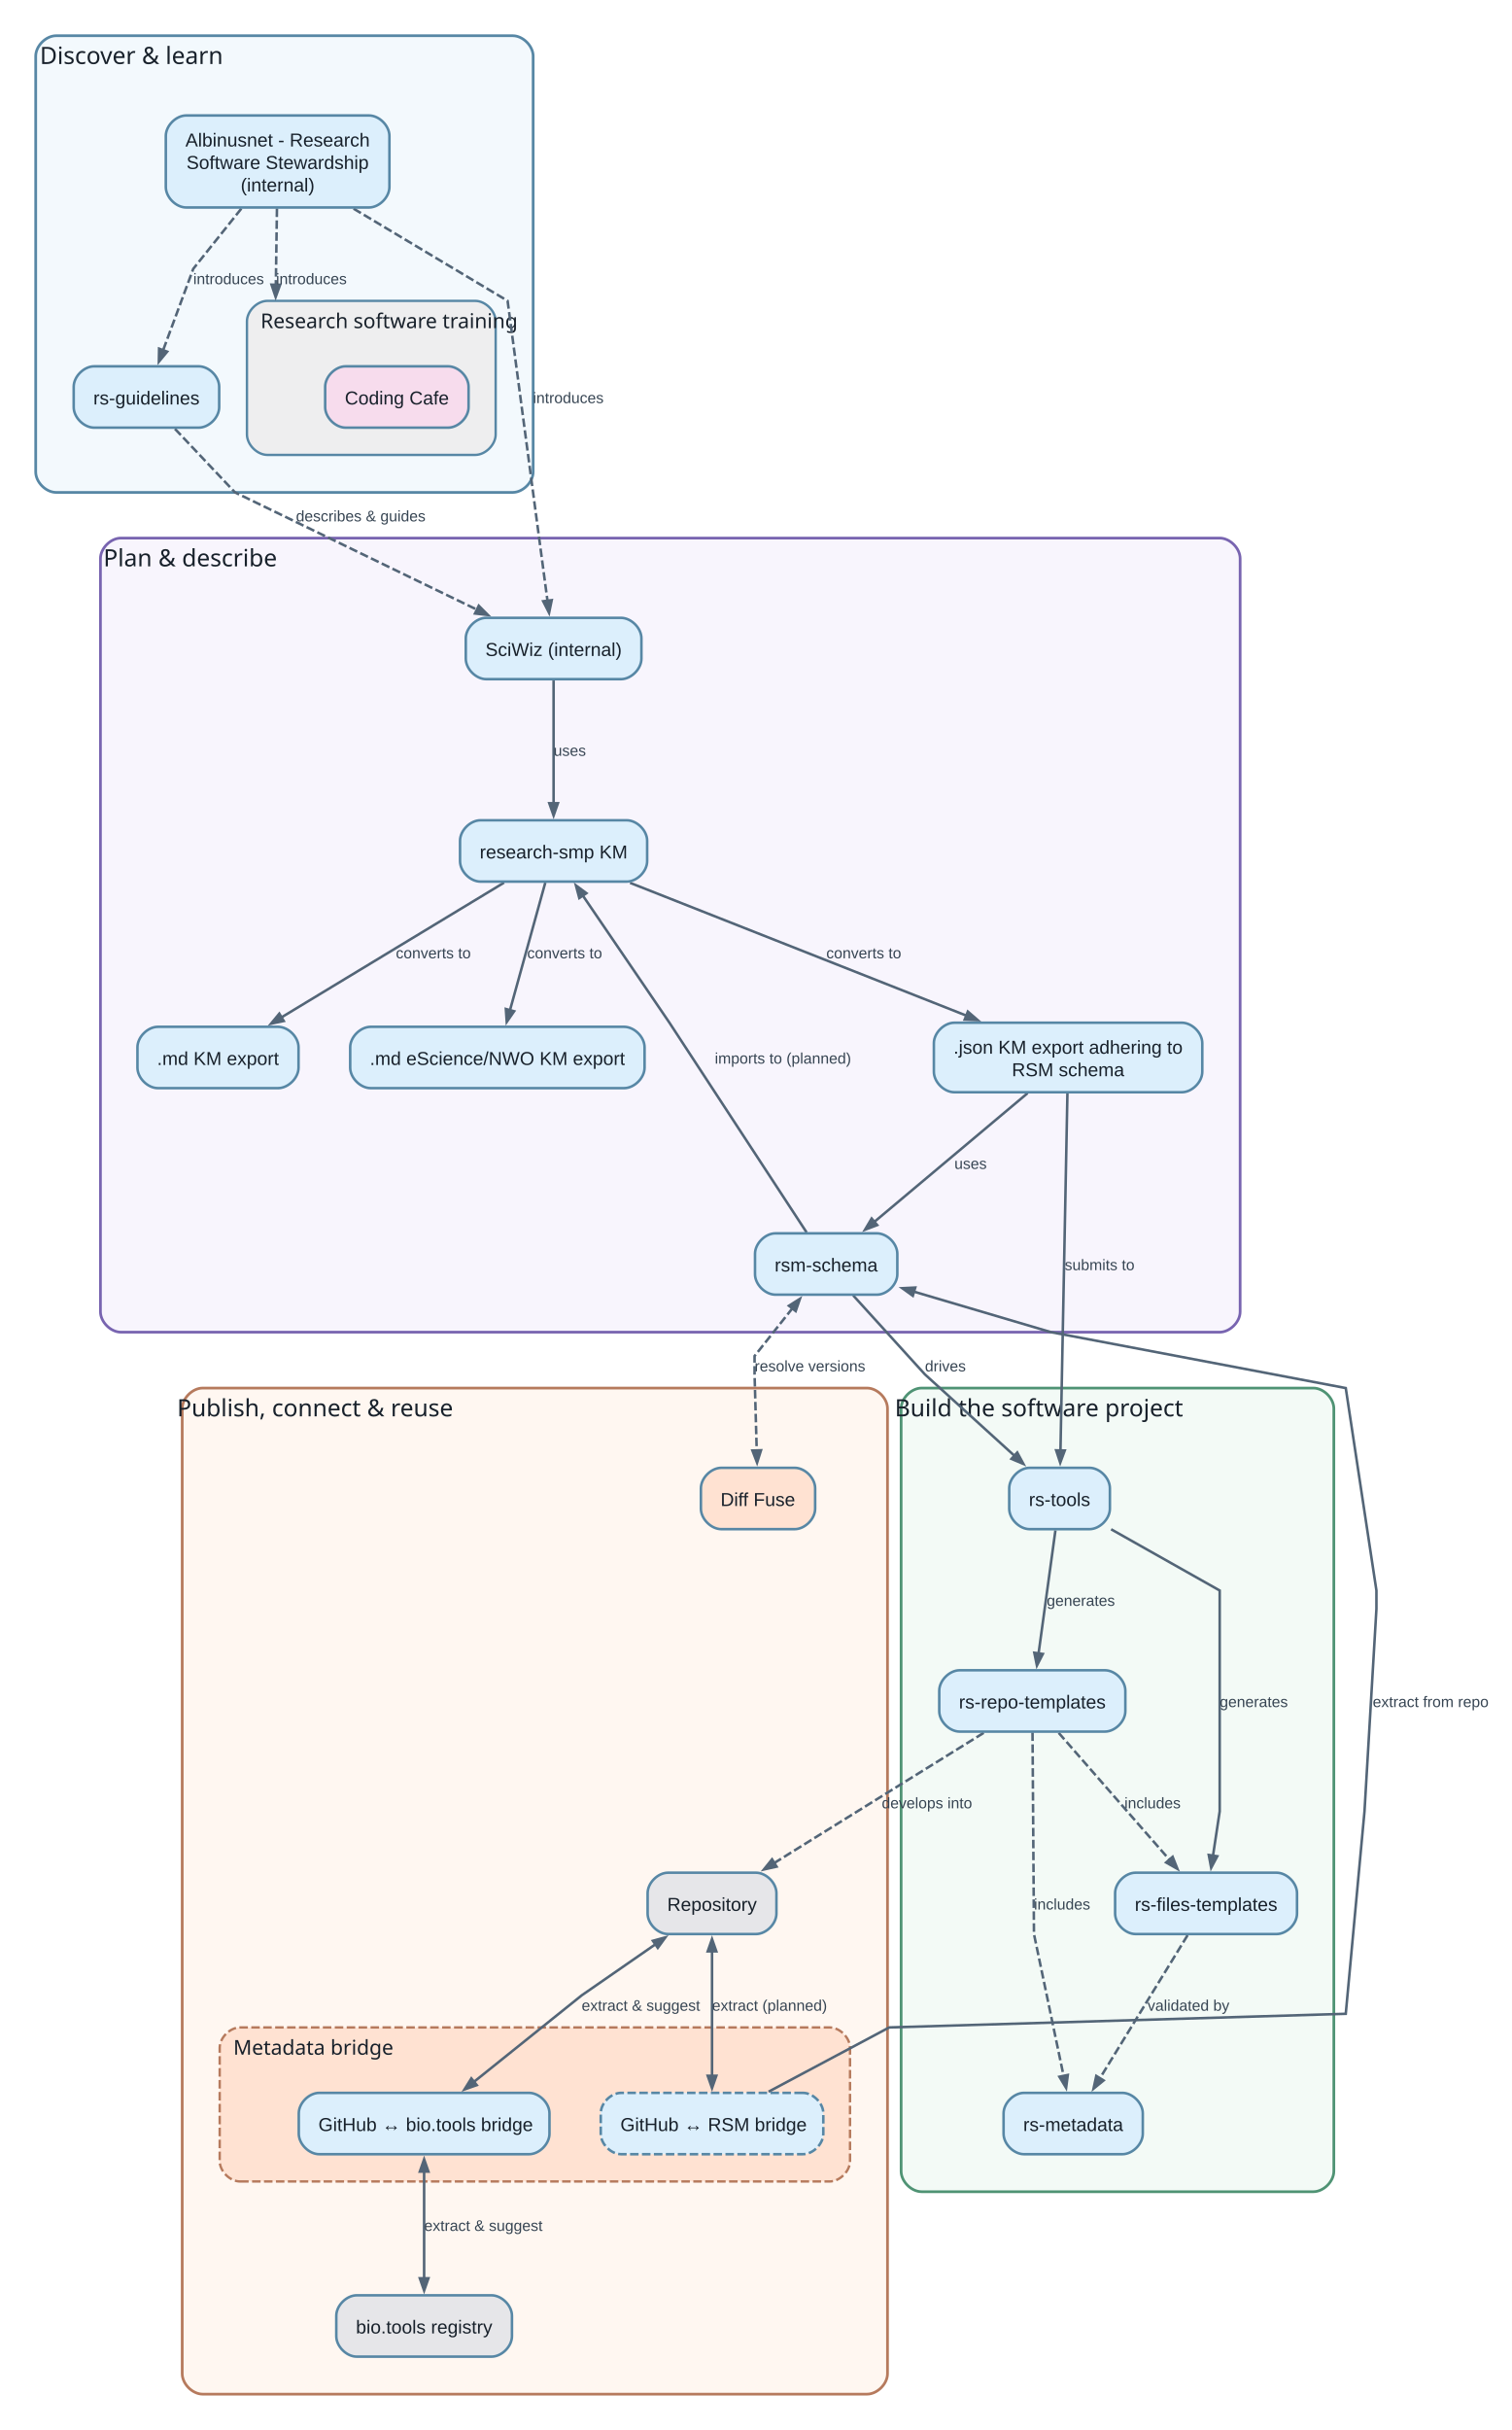
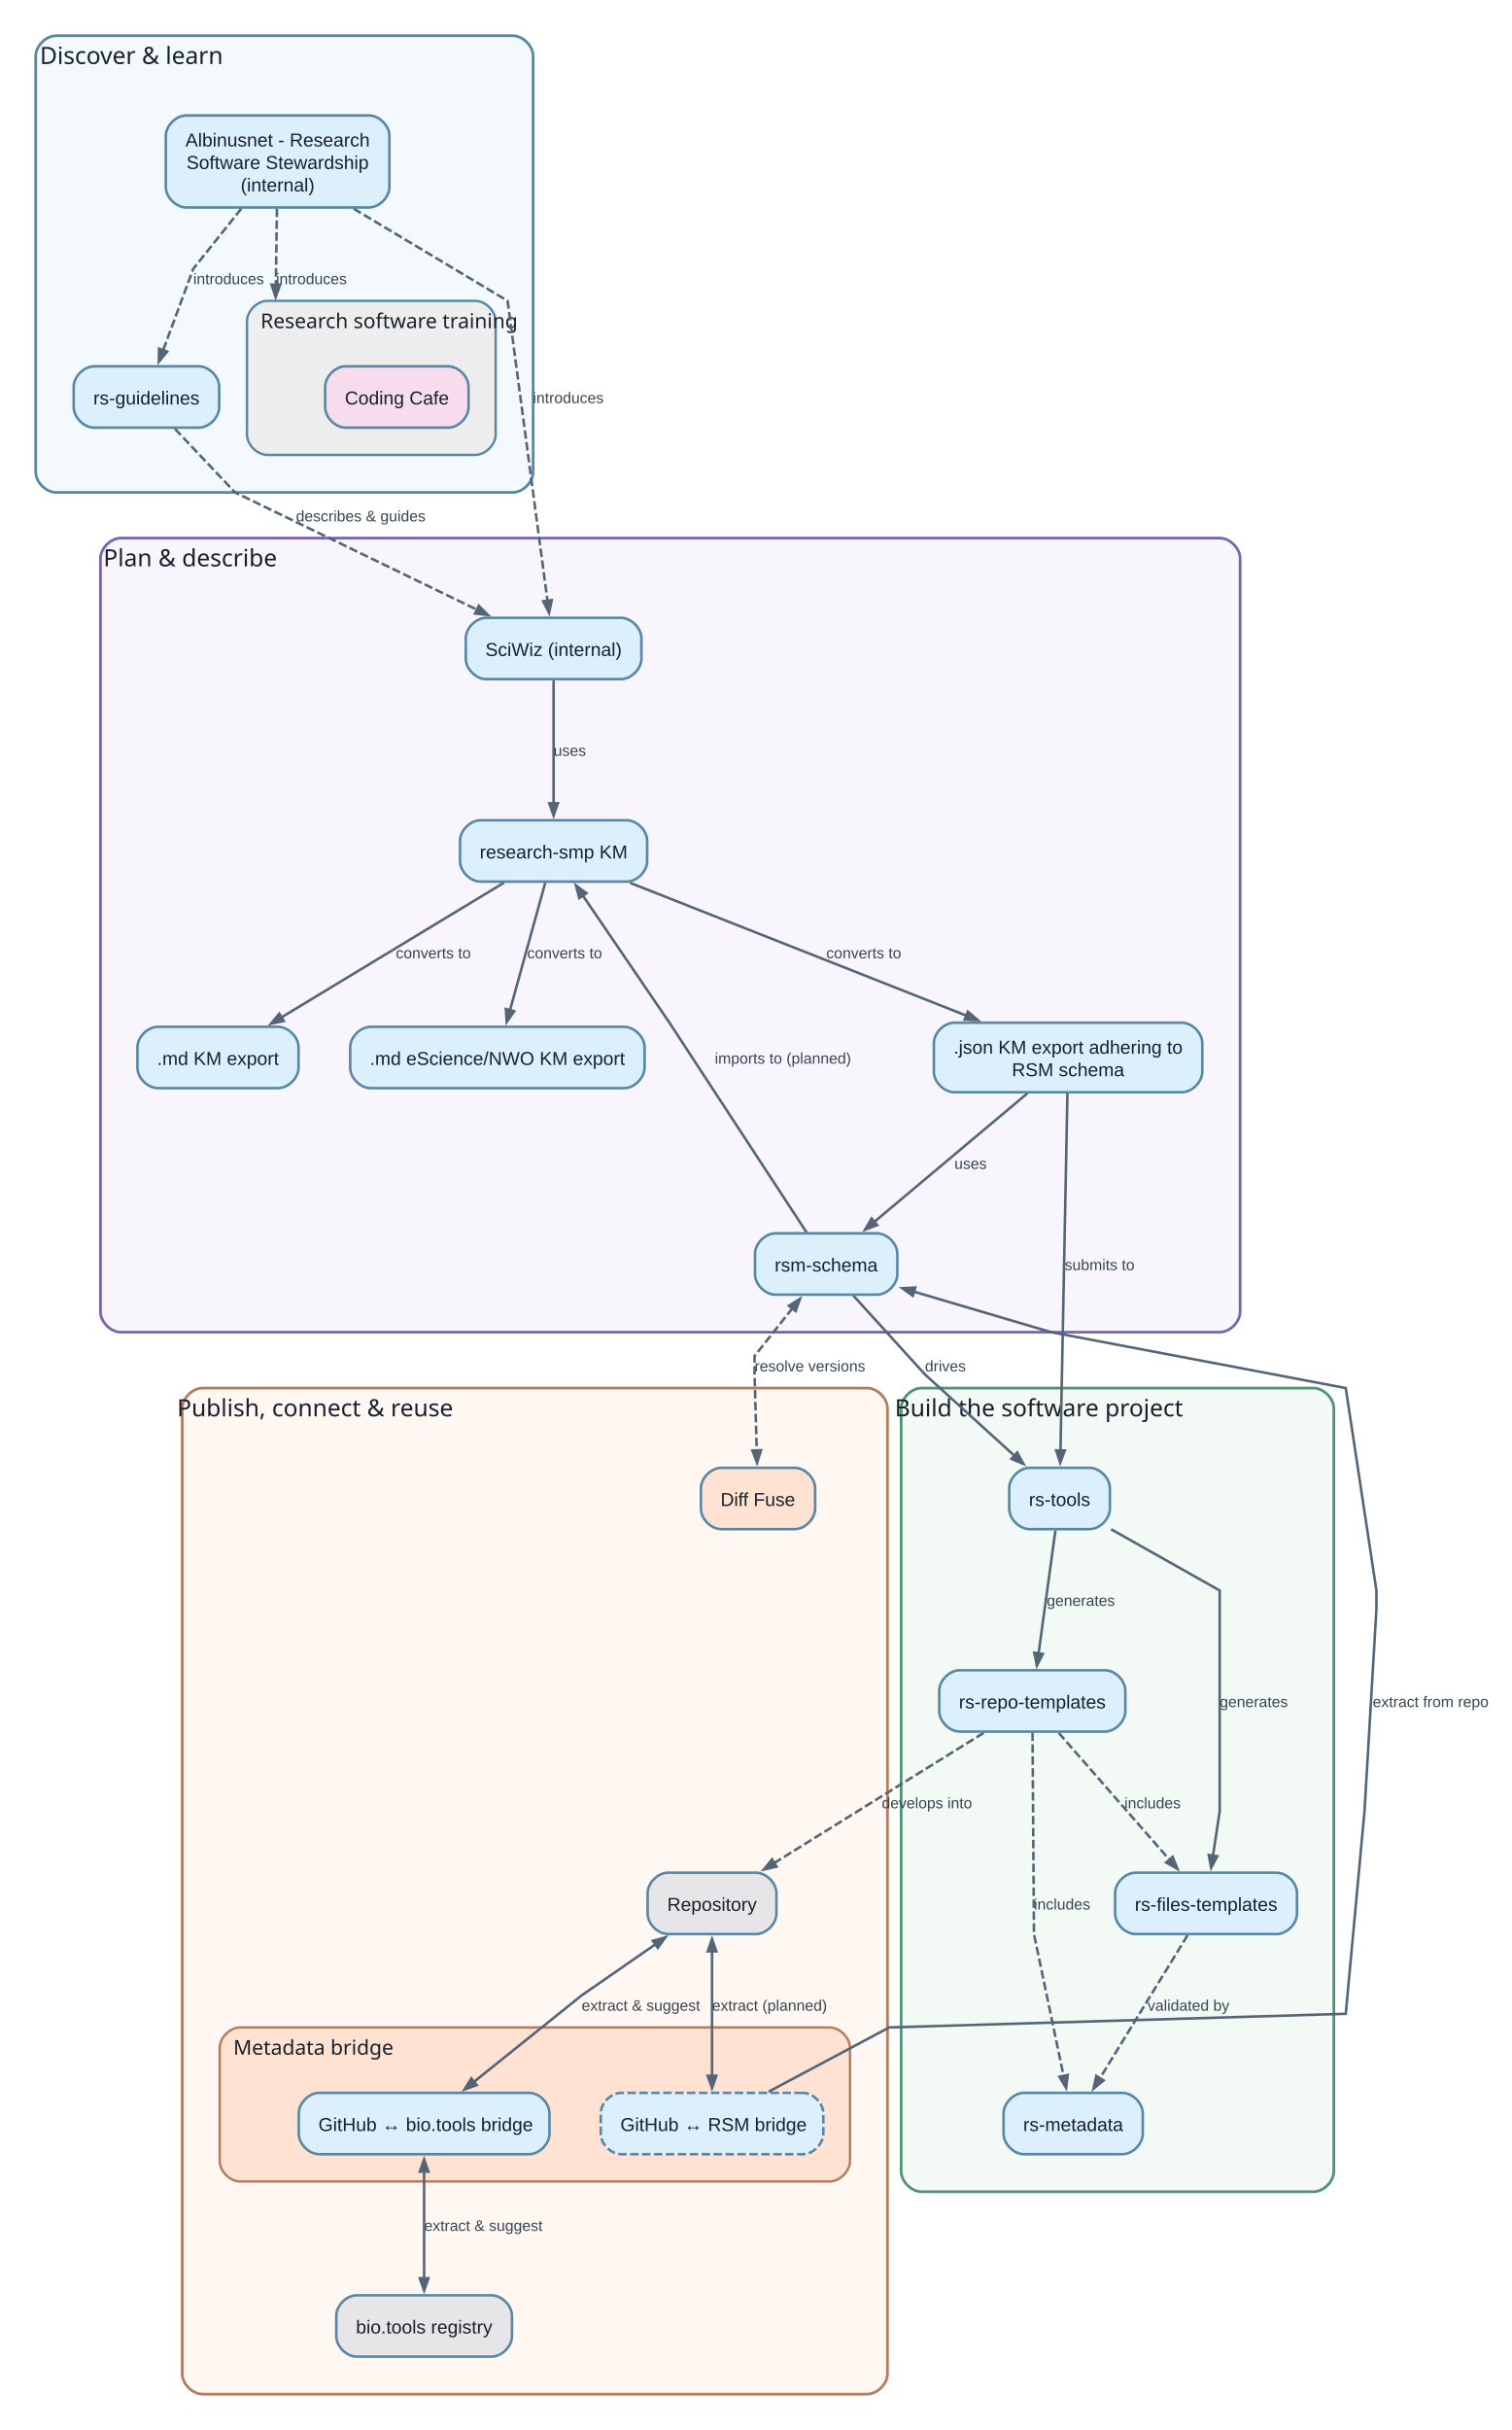
<svg xmlns="http://www.w3.org/2000/svg" xmlns:xlink="http://www.w3.org/1999/xlink" width="887pt" height="1426pt" viewBox="0.00 0.00 887.00 1426.00" role="img" aria-labelledby="suite-title suite-description">
  <g id="suite-map" class="graph" transform="scale(1 1) rotate(0) translate(12.96 1412.96)">
    <g id="stage-learn" class="cluster">
      <path fill="#f3f9fd" stroke="#5787a5" stroke-width="1.6" d="M20,-1124C20,-1124 288,-1124 288,-1124 294,-1124 300,-1130 300,-1136 300,-1136 300,-1380 300,-1380 300,-1386 294,-1392 288,-1392 288,-1392 20,-1392 20,-1392 14,-1392 8,-1386 8,-1380 8,-1380 8,-1136 8,-1136 8,-1130 14,-1124 20,-1124" />
      <text xml:space="preserve" text-anchor="middle" x="64.2" y="-1375.4" font-family="Arial Bold" font-size="14.00" fill="#18212b">Discover &amp; learn</text>
    </g>
    <g id="project-rs-training" class="cluster">
      <g id="a_project-rs-training">
        <a xlink:href="https://lumc-dcc.github.io/research_software_training/" xlink:title="Research software training" target="_blank">
          <path fill="#eeeeef" stroke="#5787a5" stroke-width="1.4" d="M144,-1146C144,-1146 266,-1146 266,-1146 272,-1146 278,-1152 278,-1158 278,-1158 278,-1224.4 278,-1224.4 278,-1230.4 272,-1236.4 266,-1236.4 266,-1236.4 144,-1236.4 144,-1236.4 138,-1236.4 132,-1230.4 132,-1224.4 132,-1224.4 132,-1158 132,-1158 132,-1152 138,-1146 144,-1146" />
          <text xml:space="preserve" text-anchor="start" x="140" y="-1220.4" font-family="Arial Bold" font-size="12.00" fill="#18212b">Research software training</text>
        </a>
      </g>
    </g>
    <g id="stage-plan" class="cluster">
      <path fill="#f8f5fd" stroke="#7864b0" stroke-width="1.6" d="M58,-631.2C58,-631.2 703,-631.2 703,-631.2 709,-631.2 715,-637.2 715,-643.2 715,-643.2 715,-1085.2 715,-1085.2 715,-1091.2 709,-1097.2 703,-1097.2 703,-1097.2 58,-1097.2 58,-1097.2 52,-1097.2 46,-1091.2 46,-1085.2 46,-1085.2 46,-643.2 46,-643.2 46,-637.2 52,-631.2 58,-631.2" />
      <text xml:space="preserve" text-anchor="middle" x="98.71" y="-1080.6" font-family="Arial Bold" font-size="14.00" fill="#18212b">Plan &amp; describe</text>
    </g>
    <g id="stage-build" class="cluster">
      <path fill="#f3faf6" stroke="#4f9374" stroke-width="1.6" d="M528,-126.8C528,-126.8 758,-126.8 758,-126.8 764,-126.8 770,-132.8 770,-138.8 770,-138.8 770,-586.4 770,-586.4 770,-592.4 764,-598.4 758,-598.4 758,-598.4 528,-598.4 528,-598.4 522,-598.4 516,-592.4 516,-586.4 516,-586.4 516,-138.8 516,-138.8 516,-132.8 522,-126.8 528,-126.8" />
      <text xml:space="preserve" text-anchor="middle" x="596.9" y="-581.8" font-family="Arial Bold" font-size="14.00" fill="#18212b">Build the software project</text>
    </g>
    <g id="stage-reuse" class="cluster">
      <path fill="#fff7f1" stroke="#b67a5d" stroke-width="1.6" d="M106,-8C106,-8 496,-8 496,-8 502,-8 508,-14 508,-20 508,-20 508,-586.4 508,-586.4 508,-592.4 502,-598.4 496,-598.4 496,-598.4 106,-598.4 106,-598.4 100,-598.4 94,-592.4 94,-586.4 94,-586.4 94,-20 94,-20 94,-14 100,-8 106,-8" />
      <text xml:space="preserve" text-anchor="middle" x="171.99" y="-581.8" font-family="Arial Bold" font-size="14.00" fill="#18212b">Publish, connect &amp; reuse</text>
    </g>
    <g id="project-bridge" class="cluster">
      <g id="a_project-bridge">
        <a xlink:href="https://github.com/bio-tools/metadata-bridge" xlink:title="Metadata bridge" target="_blank">
-           <path fill="#ffe2d2" stroke="#b67a5d" stroke-width="1.4" stroke-dasharray="5,2" d="M128,-132.8C128,-132.8 474,-132.8 474,-132.8 480,-132.8 486,-138.8 486,-144.8 486,-144.8 486,-211.2 486,-211.2 486,-217.2 480,-223.2 474,-223.2 474,-223.2 128,-223.2 128,-223.2 122,-223.2 116,-217.2 116,-211.2 116,-211.2 116,-144.8 116,-144.8 116,-138.8 122,-132.8 128,-132.8" />
+           <path fill="#ffe2d2" stroke="#b67a5d" stroke-width="1.4" d="M128,-132.8C128,-132.8 474,-132.8 474,-132.8 480,-132.8 486,-138.8 486,-144.8 486,-144.8 486,-211.2 486,-211.2 486,-217.2 480,-223.2 474,-223.2 474,-223.2 128,-223.2 128,-223.2 122,-223.2 116,-217.2 116,-211.2 116,-211.2 116,-144.8 116,-144.8 116,-138.8 122,-132.8 128,-132.8" />
          <text xml:space="preserve" text-anchor="start" x="124" y="-207.2" font-family="Arial Bold" font-size="12.00" fill="#18212b">Metadata bridge</text>
        </a>
      </g>
    </g>
    <g id="relation-0" class="edge">
      <g id="a_relation-0">
        <a xlink:title="introduces">
          <path fill="none" stroke="#536577" stroke-width="1.5" stroke-dasharray="5,2" d="M128.71,-1290.55C115.29,-1273.74 100.48,-1255.2 100.48,-1255.2 100.48,-1255.2 90.65,-1228.65 82.75,-1207.32" />
          <polygon fill="#536577" stroke="#536577" stroke-width="1.5" points="85.16,-1206.59 80.3,-1200.71 80.44,-1208.34 85.16,-1206.59" />
        </a>
      </g>
      <text xml:space="preserve" text-anchor="start" x="100.48" y="-1246.2" font-family="Arial" font-size="9.00" fill="#374553">introduces</text>
    </g>
    <g id="relation-1" class="edge">
      <g id="a_relation-1">
        <a xlink:title="introduces">
          <path fill="none" stroke="#536577" stroke-width="1.5" stroke-dasharray="5,2" d="M149.61,-1290.62C149.42,-1277.71 149.18,-1261.58 148.95,-1245.69" />
          <polygon fill="#536577" stroke="#536577" stroke-width="1.5" points="151.47,-1245.83 148.85,-1238.67 146.43,-1245.9 151.47,-1245.83" />
        </a>
      </g>
      <text xml:space="preserve" text-anchor="start" x="149.06" y="-1246.2" font-family="Arial" font-size="9.00" fill="#374553">introduces</text>
    </g>
    <g id="relation-2" class="edge">
      <g id="a_relation-2">
        <a xlink:title="introduces">
          <path fill="none" stroke="#536577" stroke-width="1.5" stroke-dasharray="5,2" d="M194.58,-1290.52C233.9,-1266.98 285,-1236.4 285,-1236.4 285,-1236.4 301.09,-1115.41 308.43,-1060.24" />
          <polygon fill="#536577" stroke="#536577" stroke-width="1.5" points="310.9,-1060.78 309.35,-1053.31 305.9,-1060.12 310.9,-1060.78" />
        </a>
      </g>
      <text xml:space="preserve" text-anchor="start" x="299.85" y="-1176.4" font-family="Arial" font-size="9.00" fill="#374553">introduces</text>
    </g>
    <g id="relation-3" class="edge">
      <g id="a_relation-3">
        <a xlink:title="describes &amp; guides">
          <path fill="none" stroke="#536577" stroke-width="1.5" stroke-dasharray="5,2" d="M89.74,-1161.29C104.94,-1145.22 125,-1124 125,-1124 125,-1124 211.93,-1081.88 267.25,-1055.08" />
          <polygon fill="#536577" stroke="#536577" stroke-width="1.5" points="268.08,-1057.48 273.46,-1052.07 265.88,-1052.95 268.08,-1057.48" />
        </a>
      </g>
      <text xml:space="preserve" text-anchor="start" x="160.77" y="-1107" font-family="Arial" font-size="9.00" fill="#374553">describes &amp; guides</text>
    </g>
    <g id="relation-4" class="edge">
      <g id="a_relation-4">
        <a xlink:title="uses">
          <path fill="none" stroke="#536577" stroke-width="1.5" d="M312,-1013.66C312,-994.43 312,-963.51 312,-941.33" />
          <polygon fill="#536577" stroke="#536577" stroke-width="1.5" points="314.52,-941.59 312,-934.39 309.48,-941.59 314.52,-941.59" />
        </a>
      </g>
      <text xml:space="preserve" text-anchor="start" x="312" y="-969.4" font-family="Arial" font-size="9.00" fill="#374553">uses</text>
    </g>
    <g id="relation-5" class="edge">
      <g id="a_relation-5">
        <a xlink:title="converts to">
          <path fill="none" stroke="#536577" stroke-width="1.5" d="M282.93,-895.01C248.16,-873.97 189.9,-838.72 151.96,-815.76" />
          <polygon fill="#536577" stroke="#536577" stroke-width="1.5" points="153.59,-813.81 146.13,-812.24 150.99,-818.12 153.59,-813.81" />
        </a>
      </g>
      <text xml:space="preserve" text-anchor="start" x="219.41" y="-850.6" font-family="Arial" font-size="9.00" fill="#374553">converts to</text>
    </g>
    <g id="relation-6" class="edge">
      <g id="a_relation-6">
        <a xlink:title="converts to">
          <path fill="none" stroke="#536577" stroke-width="1.5" d="M307.13,-895.01C301.65,-875.2 292.68,-842.8 286.34,-819.92" />
          <polygon fill="#536577" stroke="#536577" stroke-width="1.5" points="288.84,-819.52 284.5,-813.25 283.99,-820.86 288.84,-819.52" />
        </a>
      </g>
      <text xml:space="preserve" text-anchor="start" x="296.49" y="-850.6" font-family="Arial" font-size="9.00" fill="#374553">converts to</text>
    </g>
    <g id="relation-7" class="edge">
      <g id="a_relation-7">
        <a xlink:title="converts to">
          <path fill="none" stroke="#536577" stroke-width="1.5" d="M356.89,-894.88C409.32,-874.19 496.28,-839.87 554.35,-816.94" />
          <polygon fill="#536577" stroke="#536577" stroke-width="1.5" points="555.17,-819.33 560.94,-814.34 553.32,-814.64 555.17,-819.33" />
        </a>
      </g>
      <text xml:space="preserve" text-anchor="start" x="472.06" y="-850.6" font-family="Arial" font-size="9.00" fill="#374553">converts to</text>
    </g>
    <g id="relation-8" class="edge">
      <g id="a_relation-8">
        <a xlink:title="uses">
          <path fill="none" stroke="#536577" stroke-width="1.5" d="M590.23,-771.45C565.41,-750.61 526.48,-717.93 500.14,-695.82" />
          <polygon fill="#536577" stroke="#536577" stroke-width="1.5" points="501.94,-694.04 494.8,-691.34 498.7,-697.9 501.94,-694.04" />
        </a>
      </g>
      <text xml:space="preserve" text-anchor="start" x="547.26" y="-727" font-family="Arial" font-size="9.00" fill="#374553">uses</text>
    </g>
    <g id="relation-9" class="edge">
      <g id="a_relation-9">
        <a xlink:title="submits to">
          <path fill="none" stroke="#536577" stroke-width="1.5" d="M613.62,-771.68C612.73,-726.11 610.54,-613.46 609.53,-561.57" />
          <polygon fill="#536577" stroke="#536577" stroke-width="1.5" points="612.05,-561.74 609.39,-554.59 607.01,-561.84 612.05,-561.74" />
        </a>
      </g>
      <text xml:space="preserve" text-anchor="start" x="612" y="-667.6" font-family="Arial" font-size="9.00" fill="#374553">submits to</text>
    </g>
    <g id="relation-10" class="edge">
      <g id="a_relation-10">
        <a xlink:title="imports to (planned)">
          <path fill="none" stroke="#536577" stroke-width="1.5" d="M460.53,-689.72C435.87,-727.41 380,-812.8 380,-812.8 380,-812.8 349.1,-858.15 328.96,-887.71" />
          <polygon fill="#536577" stroke="#536577" stroke-width="1.5" points="327.09,-885.97 325.12,-893.34 331.26,-888.81 327.09,-885.97" />
        </a>
      </g>
      <text xml:space="preserve" text-anchor="start" x="406.62" y="-788.8" font-family="Arial" font-size="9.00" fill="#374553">imports to (planned)</text>
    </g>
    <g id="relation-11" class="edge">
      <g id="a_relation-11">
        <a xlink:title="drives">
          <path fill="none" stroke="#536577" stroke-width="1.5" d="M487.85,-652.77C505.02,-633.88 529.99,-606.4 529.99,-606.4 529.99,-606.4 559.63,-579.47 582.6,-558.6" />
          <polygon fill="#536577" stroke="#536577" stroke-width="1.5" points="584.16,-560.58 587.79,-553.88 580.77,-556.85 584.16,-560.58" />
        </a>
      </g>
      <text xml:space="preserve" text-anchor="start" x="529.99" y="-608.2" font-family="Arial" font-size="9.00" fill="#374553">drives</text>
    </g>
    <g id="relation-12" class="edge">
      <g id="a_relation-12">
        <a xlink:title="resolve versions">
          <path fill="none" stroke="#536577" stroke-width="1.5" stroke-dasharray="5,2" d="M452.39,-645.47C441.44,-631.66 429.97,-617.2 429.97,-617.2 429.97,-617.2 429.97,-606.4 429.97,-606.4 429.97,-606.4 430.66,-581.96 431.24,-561.6" />
          <polygon fill="#536577" stroke="#536577" stroke-width="1.5" points="450.15,-646.7 456.6,-650.77 454.1,-643.57 450.15,-646.7" />
          <polygon fill="#536577" stroke="#536577" stroke-width="1.5" points="433.75,-561.89 431.44,-554.62 428.71,-561.74 433.75,-561.89" />
        </a>
      </g>
      <text xml:space="preserve" text-anchor="start" x="429.97" y="-608.2" font-family="Arial" font-size="9.00" fill="#374553">resolve versions</text>
    </g>
    <g id="relation-14" class="edge">
      <g id="a_relation-14">
        <a xlink:title="generates">
          <path fill="none" stroke="#536577" stroke-width="1.5" d="M639.26,-515.54C666.74,-500.05 703,-479.6 703,-479.6 703,-479.6 703,-350 703,-350 703,-350 701.01,-336.84 699.02,-323.64" />
          <polygon fill="#536577" stroke="#536577" stroke-width="1.5" points="701.57,-323.64 698,-316.89 696.59,-324.39 701.57,-323.64" />
        </a>
      </g>
      <text xml:space="preserve" text-anchor="start" x="703" y="-411.2" font-family="Arial" font-size="9.00" fill="#374553">generates</text>
    </g>
    <g id="relation-13" class="edge">
      <g id="a_relation-13">
        <a xlink:title="generates">
          <path fill="none" stroke="#536577" stroke-width="1.5" d="M606.57,-514.86C603.94,-495.63 599.7,-464.71 596.66,-442.53" />
          <polygon fill="#536577" stroke="#536577" stroke-width="1.5" points="599.18,-442.36 595.71,-435.57 594.19,-443.05 599.18,-442.36" />
        </a>
      </g>
      <text xml:space="preserve" text-anchor="start" x="601.48" y="-470.6" font-family="Arial" font-size="9.00" fill="#374553">generates</text>
    </g>
    <g id="relation-15" class="edge">
      <g id="a_relation-15">
        <a xlink:title="validated by">
          <path fill="none" stroke="#536577" stroke-width="1.5" stroke-dasharray="5,2" d="M684.15,-277.31C670.77,-255.48 647.9,-218.19 632.62,-193.27" />
          <polygon fill="#536577" stroke="#536577" stroke-width="1.5" points="634.85,-192.09 628.94,-187.27 630.56,-194.73 634.85,-192.09" />
        </a>
      </g>
      <text xml:space="preserve" text-anchor="start" x="660.67" y="-233" font-family="Arial" font-size="9.00" fill="#374553">validated by</text>
    </g>
    <g id="relation-17" class="edge">
      <g id="a_relation-17">
        <a xlink:title="includes">
          <path fill="none" stroke="#536577" stroke-width="1.5" stroke-dasharray="5,2" d="M608.49,-396.06C625.89,-376.14 654.24,-343.68 673.71,-321.38" />
          <polygon fill="#536577" stroke="#536577" stroke-width="1.5" points="675.37,-323.31 678.2,-316.23 671.57,-320 675.37,-323.31" />
        </a>
      </g>
      <text xml:space="preserve" text-anchor="start" x="647.06" y="-351.8" font-family="Arial" font-size="9.00" fill="#374553">includes</text>
    </g>
    <g id="relation-16" class="edge">
      <g id="a_relation-16">
        <a xlink:title="includes">
          <path fill="none" stroke="#536577" stroke-width="1.5" stroke-dasharray="5,2" d="M593.13,-396.32C593.39,-359.65 593.98,-278 593.98,-278 593.98,-278 604.59,-227.18 611.41,-194.57" />
          <polygon fill="#536577" stroke="#536577" stroke-width="1.5" points="613.83,-195.29 612.84,-187.73 608.9,-194.26 613.83,-195.29" />
        </a>
      </g>
      <text xml:space="preserve" text-anchor="start" x="593.98" y="-292.4" font-family="Arial" font-size="9.00" fill="#374553">includes</text>
    </g>
    <g id="relation-18" class="edge">
      <g id="a_relation-18">
        <a xlink:title="develops into">
          <path fill="none" stroke="#536577" stroke-width="1.5" stroke-dasharray="5,2" d="M564.45,-396.06C531.5,-375.59 477.26,-341.89 441.33,-319.57" />
          <polygon fill="#536577" stroke="#536577" stroke-width="1.5" points="442.89,-317.57 435.44,-315.91 440.23,-321.85 442.89,-317.57" />
        </a>
      </g>
      <text xml:space="preserve" text-anchor="start" x="504.64" y="-351.8" font-family="Arial" font-size="9.00" fill="#374553">develops into</text>
    </g>
    <g id="relation-19" class="edge">
      <g id="a_relation-19">
        <a xlink:title="extract &amp; suggest">
          <path fill="none" stroke="#536577" stroke-width="1.5" d="M371.75,-271.97C351.1,-257.67 328.47,-242 328.47,-242 328.47,-242 292.36,-213.03 265.28,-191.29" />
          <polygon fill="#536577" stroke="#536577" stroke-width="1.5" points="370.29,-274.03 377.65,-276.06 373.16,-269.89 370.29,-274.03" />
          <polygon fill="#536577" stroke="#536577" stroke-width="1.5" points="266.88,-189.35 259.68,-186.81 263.72,-193.28 266.88,-189.35" />
        </a>
      </g>
      <text xml:space="preserve" text-anchor="start" x="328.47" y="-233" font-family="Arial" font-size="9.00" fill="#374553">extract &amp; suggest</text>
    </g>
    <g id="relation-20" class="edge">
      <g id="a_relation-20">
        <a xlink:title="extract (planned)">
          <path fill="none" stroke="#536577" stroke-width="1.5" d="M405,-268.04C405,-246.41 405,-216.18 405,-194.59" />
          <polygon fill="#536577" stroke="#536577" stroke-width="1.5" points="402.48,-267.84 405,-275.04 407.52,-267.84 402.48,-267.84" />
          <polygon fill="#536577" stroke="#536577" stroke-width="1.5" points="407.52,-194.81 405,-187.61 402.48,-194.81 407.52,-194.81" />
        </a>
      </g>
      <text xml:space="preserve" text-anchor="start" x="405" y="-233" font-family="Arial" font-size="9.00" fill="#374553">extract (planned)</text>
    </g>
    <g id="relation-21" class="edge">
      <g id="a_relation-21">
        <a xlink:title="extract &amp; suggest">
          <path fill="none" stroke="#536577" stroke-width="1.5" d="M236,-138.82C236,-119.88 236,-94.65 236,-75.76" />
          <polygon fill="#536577" stroke="#536577" stroke-width="1.5" points="233.48,-138.59 236,-145.79 238.52,-138.59 233.48,-138.59" />
          <polygon fill="#536577" stroke="#536577" stroke-width="1.5" points="238.52,-75.99 236,-68.79 233.48,-75.99 238.52,-75.99" />
        </a>
      </g>
      <text xml:space="preserve" text-anchor="start" x="236" y="-103.8" font-family="Arial" font-size="9.00" fill="#374553">extract &amp; suggest</text>
    </g>
    <g id="relation-22" class="edge">
      <g id="a_relation-22">
        <a xlink:title="extract from repo">
          <path fill="none" stroke="#536577" stroke-width="1.5" d="M438.19,-185.48C468.63,-201.69 509,-223.2 509,-223.2 509,-223.2 777,-231.2 777,-231.2 777,-231.2 788,-350 788,-350 788,-350 795,-468.8 795,-468.8 795,-468.8 795,-479.6 795,-479.6 795,-479.6 777,-598.4 777,-598.4 777,-598.4 604,-631.2 604,-631.2 604,-631.2 560.36,-644.09 523.26,-655.05" />
          <polygon fill="#536577" stroke="#536577" stroke-width="1.5" points="522.86,-652.55 516.67,-657 524.29,-657.38 522.86,-652.55" />
        </a>
      </g>
      <text xml:space="preserve" text-anchor="start" x="792.83" y="-411.2" font-family="Arial" font-size="9.00" fill="#374553">extract from repo</text>
    </g>
    <g id="project-albinusnet" class="node">
      <g id="a_project-albinusnet">
        <a xlink:href="https://www.albinusnet.nl/en/products-and-services/research/data-stewardship/research-software-stewardship/" xlink:title="Albinusnet - Research Software Stewardship (internal)" target="_blank">
          <path fill="#dceffc" stroke="#5787a5" stroke-width="1.5" d="M203.63,-1345.2C203.63,-1345.2 96.37,-1345.2 96.37,-1345.2 90.37,-1345.2 84.37,-1339.2 84.37,-1333.2 84.37,-1333.2 84.37,-1303.2 84.37,-1303.2 84.37,-1297.2 90.37,-1291.2 96.37,-1291.2 96.37,-1291.2 203.63,-1291.2 203.63,-1291.2 209.63,-1291.2 215.63,-1297.2 215.63,-1303.2 215.63,-1303.2 215.63,-1333.2 215.63,-1333.2 215.63,-1339.2 209.63,-1345.2 203.63,-1345.2" />
          <text xml:space="preserve" text-anchor="start" x="95.89" y="-1327" font-family="Arial" font-size="11.00" fill="#18212b">Albinusnet - Research</text>
          <text xml:space="preserve" text-anchor="start" x="96.5" y="-1313.8" font-family="Arial" font-size="11.00" fill="#18212b">Software Stewardship</text>
          <text xml:space="preserve" text-anchor="start" x="128.3" y="-1300.6" font-family="Arial" font-size="11.00" fill="#18212b">(internal)</text>
        </a>
      </g>
    </g>
    <g id="project-rs-guidelines" class="node">
      <g id="a_project-rs-guidelines">
        <a xlink:href="https://lumc-dcc.github.io/rs-guidelines/" xlink:title="rs-guidelines" target="_blank">
          <path fill="#dceffc" stroke="#5787a5" stroke-width="1.5" d="M103.7,-1198C103.7,-1198 42.3,-1198 42.3,-1198 36.3,-1198 30.3,-1192 30.3,-1186 30.3,-1186 30.3,-1174 30.3,-1174 30.3,-1168 36.3,-1162 42.3,-1162 42.3,-1162 103.7,-1162 103.7,-1162 109.7,-1162 115.7,-1168 115.7,-1174 115.7,-1174 115.7,-1186 115.7,-1186 115.7,-1192 109.7,-1198 103.7,-1198" />
          <text xml:space="preserve" text-anchor="start" x="41.82" y="-1175.6" font-family="Arial" font-size="11.00" fill="#18212b">rs-guidelines</text>
        </a>
      </g>
    </g>
    <g id="project-coding-cafe" class="node">
      <g id="a_project-coding-cafe">
        <a xlink:title="Coding Cafe">
          <path fill="#f7dced" stroke="#5787a5" stroke-width="1.5" d="M250.09,-1198C250.09,-1198 189.91,-1198 189.91,-1198 183.91,-1198 177.91,-1192 177.91,-1186 177.91,-1186 177.91,-1174 177.91,-1174 177.91,-1168 183.91,-1162 189.91,-1162 189.91,-1162 250.09,-1162 250.09,-1162 256.09,-1162 262.09,-1168 262.09,-1174 262.09,-1174 262.09,-1186 262.09,-1186 262.09,-1192 256.09,-1198 250.09,-1198" />
          <text xml:space="preserve" text-anchor="start" x="189.43" y="-1175.6" font-family="Arial" font-size="11.00" fill="#18212b">Coding Cafe</text>
        </a>
      </g>
    </g>
    <g id="project-sciwiz" class="node">
      <g id="a_project-sciwiz">
        <a xlink:href="https://sciwiz.lumc.nl" xlink:title="SciWiz (internal)" target="_blank">
          <path fill="#dceffc" stroke="#5787a5" stroke-width="1.5" d="M351.55,-1050.4C351.55,-1050.4 272.45,-1050.4 272.45,-1050.4 266.45,-1050.4 260.45,-1044.4 260.45,-1038.4 260.45,-1038.4 260.45,-1026.4 260.45,-1026.4 260.45,-1020.4 266.45,-1014.4 272.45,-1014.4 272.45,-1014.4 351.55,-1014.4 351.55,-1014.4 357.55,-1014.4 363.55,-1020.4 363.55,-1026.4 363.55,-1026.4 363.55,-1038.4 363.55,-1038.4 363.55,-1044.4 357.55,-1050.4 351.55,-1050.4" />
          <text xml:space="preserve" text-anchor="start" x="271.97" y="-1028" font-family="Arial" font-size="11.00" fill="#18212b">SciWiz (internal)</text>
        </a>
      </g>
    </g>
    <g id="project-rsmp-km" class="node">
      <g id="a_project-rsmp-km">
        <a xlink:href="https://github.com/LUMC-DCC/sciwiz-smp-km" xlink:title="research-smp KM" target="_blank">
          <path fill="#dceffc" stroke="#5787a5" stroke-width="1.5" d="M354.92,-931.6C354.92,-931.6 269.08,-931.6 269.08,-931.6 263.08,-931.6 257.08,-925.6 257.08,-919.6 257.08,-919.6 257.08,-907.6 257.08,-907.6 257.08,-901.6 263.08,-895.6 269.08,-895.6 269.08,-895.6 354.92,-895.6 354.92,-895.6 360.92,-895.6 366.92,-901.6 366.92,-907.6 366.92,-907.6 366.92,-919.6 366.92,-919.6 366.92,-925.6 360.92,-931.6 354.92,-931.6" />
          <text xml:space="preserve" text-anchor="start" x="268.6" y="-909.2" font-family="Arial" font-size="11.00" fill="#18212b">research-smp KM</text>
        </a>
      </g>
    </g>
    <g id="project-generic-export" class="node">
      <g id="a_project-generic-export">
        <a xlink:href="https://github.com/LUMC-DCC/sciwiz-smp-doc-universal" xlink:title=".md KM export" target="_blank">
          <path fill="#dceffc" stroke="#5787a5" stroke-width="1.5" d="M150.28,-810.4C150.28,-810.4 79.72,-810.4 79.72,-810.4 73.72,-810.4 67.72,-804.4 67.72,-798.4 67.72,-798.4 67.72,-786.4 67.72,-786.4 67.72,-780.4 73.72,-774.4 79.72,-774.4 79.72,-774.4 150.28,-774.4 150.28,-774.4 156.28,-774.4 162.28,-780.4 162.28,-786.4 162.28,-786.4 162.28,-798.4 162.28,-798.4 162.28,-804.4 156.28,-810.4 150.28,-810.4" />
          <text xml:space="preserve" text-anchor="start" x="79.24" y="-788" font-family="Arial" font-size="11.00" fill="#18212b">.md KM export</text>
        </a>
      </g>
    </g>
    <g id="project-escience-export" class="node">
      <g id="a_project-escience-export">
        <a xlink:href="https://github.com/LUMC-DCC/sciwiz-smp-doc-escience" xlink:title=".md eScience/NWO KM export" target="_blank">
          <path fill="#dceffc" stroke="#5787a5" stroke-width="1.5" d="M353.4,-810.4C353.4,-810.4 204.6,-810.4 204.6,-810.4 198.6,-810.4 192.6,-804.4 192.6,-798.4 192.6,-798.4 192.6,-786.4 192.6,-786.4 192.6,-780.4 198.6,-774.4 204.6,-774.4 204.6,-774.4 353.4,-774.4 353.4,-774.4 359.4,-774.4 365.4,-780.4 365.4,-786.4 365.4,-786.4 365.4,-798.4 365.4,-798.4 365.4,-804.4 359.4,-810.4 353.4,-810.4" />
          <text xml:space="preserve" text-anchor="start" x="204.12" y="-788" font-family="Arial" font-size="11.00" fill="#18212b">.md eScience/NWO KM export</text>
        </a>
      </g>
    </g>
    <g id="project-rsm-schema-export" class="node">
      <g id="a_project-rsm-schema-export">
        <a xlink:href="https://github.com/LUMC-DCC/sciwiz-smp-rsmjson" xlink:title=".json KM export adhering to RSM schema" target="_blank">
          <path fill="#dceffc" stroke="#5787a5" stroke-width="1.5" d="M680.78,-812.8C680.78,-812.8 547.22,-812.8 547.22,-812.8 541.22,-812.8 535.22,-806.8 535.22,-800.8 535.22,-800.8 535.22,-784 535.22,-784 535.22,-778 541.22,-772 547.22,-772 547.22,-772 680.78,-772 680.78,-772 686.78,-772 692.78,-778 692.78,-784 692.78,-784 692.78,-800.8 692.78,-800.8 692.78,-806.8 686.78,-812.8 680.78,-812.8" />
          <text xml:space="preserve" text-anchor="start" x="546.74" y="-794.6" font-family="Arial" font-size="11.00" fill="#18212b">.json KM export adhering to</text>
          <text xml:space="preserve" text-anchor="start" x="580.99" y="-781.4" font-family="Arial" font-size="11.00" fill="#18212b">RSM schema</text>
        </a>
      </g>
    </g>
    <g id="project-rsm-schema" class="node">
      <g id="a_project-rsm-schema">
        <a xlink:href="https://lumc-dcc.github.io/rsm-schema/" xlink:title="rsm-schema" target="_blank">
          <path fill="#dceffc" stroke="#5787a5" stroke-width="1.5" d="M501.77,-689.2C501.77,-689.2 442.23,-689.2 442.23,-689.2 436.23,-689.2 430.23,-683.2 430.23,-677.2 430.23,-677.2 430.23,-665.2 430.23,-665.2 430.23,-659.2 436.23,-653.2 442.23,-653.2 442.23,-653.2 501.77,-653.2 501.77,-653.2 507.77,-653.2 513.77,-659.2 513.77,-665.2 513.77,-665.2 513.77,-677.2 513.77,-677.2 513.77,-683.2 507.77,-689.2 501.77,-689.2" />
          <text xml:space="preserve" text-anchor="start" x="441.75" y="-666.8" font-family="Arial" font-size="11.00" fill="#18212b">rsm-schema</text>
        </a>
      </g>
    </g>
    <g id="project-rs-tools" class="node">
      <g id="a_project-rs-tools">
        <a xlink:href="https://rs-tools.onrender.com/" xlink:title="rs-tools" target="_blank">
          <path fill="#dceffc" stroke="#5787a5" stroke-width="1.5" d="M626.55,-551.6C626.55,-551.6 591.45,-551.6 591.45,-551.6 585.45,-551.6 579.45,-545.6 579.45,-539.6 579.45,-539.6 579.45,-527.6 579.45,-527.6 579.45,-521.6 585.45,-515.6 591.45,-515.6 591.45,-515.6 626.55,-515.6 626.55,-515.6 632.55,-515.6 638.55,-521.6 638.55,-527.6 638.55,-527.6 638.55,-539.6 638.55,-539.6 638.55,-545.6 632.55,-551.6 626.55,-551.6" />
          <text xml:space="preserve" text-anchor="start" x="590.97" y="-529.2" font-family="Arial" font-size="11.00" fill="#18212b">rs-tools</text>
        </a>
      </g>
    </g>
    <g id="project-rs-files-templates" class="node">
      <g id="a_project-rs-files-templates">
        <a xlink:href="https://lumc-dcc.github.io/rs-files-templates/" xlink:title="rs-files-templates" target="_blank">
          <path fill="#dceffc" stroke="#5787a5" stroke-width="1.5" d="M736.39,-314C736.39,-314 653.61,-314 653.61,-314 647.61,-314 641.61,-308 641.61,-302 641.61,-302 641.61,-290 641.61,-290 641.61,-284 647.61,-278 653.61,-278 653.61,-278 736.39,-278 736.39,-278 742.39,-278 748.39,-284 748.39,-290 748.39,-290 748.39,-302 748.39,-302 748.39,-308 742.39,-314 736.39,-314" />
          <text xml:space="preserve" text-anchor="start" x="653.13" y="-291.6" font-family="Arial" font-size="11.00" fill="#18212b">rs-files-templates</text>
        </a>
      </g>
    </g>
    <g id="project-rs-repo-templates" class="node">
      <g id="a_project-rs-repo-templates">
        <a xlink:href="https://github.com/LUMC-DCC/rs-repo-templates" xlink:title="rs-repo-templates" target="_blank">
          <path fill="#dceffc" stroke="#5787a5" stroke-width="1.5" d="M635.62,-432.8C635.62,-432.8 550.38,-432.8 550.38,-432.8 544.38,-432.8 538.38,-426.8 538.38,-420.8 538.38,-420.8 538.38,-408.8 538.38,-408.8 538.38,-402.8 544.38,-396.8 550.38,-396.8 550.38,-396.8 635.62,-396.8 635.62,-396.8 641.62,-396.8 647.62,-402.8 647.62,-408.8 647.62,-408.8 647.62,-420.8 647.62,-420.8 647.62,-426.8 641.62,-432.8 635.62,-432.8" />
          <text xml:space="preserve" text-anchor="start" x="549.9" y="-410.4" font-family="Arial" font-size="11.00" fill="#18212b">rs-repo-templates</text>
        </a>
      </g>
    </g>
    <g id="project-rs-metadata" class="node">
      <g id="a_project-rs-metadata">
        <a xlink:href="https://lumc-dcc.github.io/rs-metadata/" xlink:title="rs-metadata" target="_blank">
          <path fill="#dceffc" stroke="#5787a5" stroke-width="1.5" d="M645.86,-184.8C645.86,-184.8 588.14,-184.8 588.14,-184.8 582.14,-184.8 576.14,-178.8 576.14,-172.8 576.14,-172.8 576.14,-160.8 576.14,-160.8 576.14,-154.8 582.14,-148.8 588.14,-148.8 588.14,-148.8 645.86,-148.8 645.86,-148.8 651.86,-148.8 657.86,-154.8 657.86,-160.8 657.86,-160.8 657.86,-172.8 657.86,-172.8 657.86,-178.8 651.86,-184.8 645.86,-184.8" />
          <text xml:space="preserve" text-anchor="start" x="587.66" y="-162.4" font-family="Arial" font-size="11.00" fill="#18212b">rs-metadata</text>
        </a>
      </g>
    </g>
    <g id="project-repository" class="node">
      <g id="a_project-repository">
        <a xlink:title="Repository">
          <path fill="#e6e6e9" stroke="#5787a5" stroke-width="1.5" d="M430.81,-314C430.81,-314 379.19,-314 379.19,-314 373.19,-314 367.19,-308 367.19,-302 367.19,-302 367.19,-290 367.19,-290 367.19,-284 373.19,-278 379.19,-278 379.19,-278 430.81,-278 430.81,-278 436.81,-278 442.81,-284 442.81,-290 442.81,-290 442.81,-302 442.81,-302 442.81,-308 436.81,-314 430.81,-314" />
          <text xml:space="preserve" text-anchor="start" x="378.71" y="-291.6" font-family="Arial" font-size="11.00" fill="#18212b">Repository</text>
        </a>
      </g>
    </g>
    <g id="project-github-biotools-bridge" class="node">
      <g id="a_project-github-biotools-bridge">
        <a xlink:title="GitHub ↔ bio.tools bridge">
          <path fill="#dceffc" stroke="#5787a5" stroke-width="1.5" d="M297.58,-184.8C297.58,-184.8 174.42,-184.8 174.42,-184.8 168.42,-184.8 162.42,-178.8 162.42,-172.8 162.42,-172.8 162.42,-160.8 162.42,-160.8 162.42,-154.8 168.42,-148.8 174.42,-148.8 174.42,-148.8 297.58,-148.8 297.58,-148.8 303.58,-148.8 309.58,-154.8 309.58,-160.8 309.58,-160.8 309.58,-172.8 309.58,-172.8 309.58,-178.8 303.58,-184.8 297.58,-184.8" />
          <text xml:space="preserve" text-anchor="start" x="173.94" y="-162.4" font-family="Arial" font-size="11.00" fill="#18212b">GitHub ↔ bio.tools bridge</text>
        </a>
      </g>
    </g>
    <g id="project-github-rsm-bridge" class="node">
      <g id="a_project-github-rsm-bridge">
        <a xlink:title="GitHub ↔ RSM bridge">
          <path fill="#dceffc" stroke="#5787a5" stroke-width="1.5" stroke-dasharray="5,2" d="M458.32,-184.8C458.32,-184.8 351.68,-184.8 351.68,-184.8 345.68,-184.8 339.68,-178.8 339.68,-172.8 339.68,-172.8 339.68,-160.8 339.68,-160.8 339.68,-154.8 345.68,-148.8 351.68,-148.8 351.68,-148.8 458.32,-148.8 458.32,-148.8 464.32,-148.8 470.32,-154.8 470.32,-160.8 470.32,-160.8 470.32,-172.8 470.32,-172.8 470.32,-178.8 464.32,-184.8 458.32,-184.8" />
          <text xml:space="preserve" text-anchor="start" x="351.2" y="-162.4" font-family="Arial" font-size="11.00" fill="#18212b">GitHub ↔ RSM bridge</text>
        </a>
      </g>
    </g>
    <g id="project-biotools" class="node">
      <g id="a_project-biotools">
        <a xlink:href="https://bio.tools/" xlink:title="bio.tools registry" target="_blank">
          <path fill="#e6e6e9" stroke="#5787a5" stroke-width="1.5" d="M275.56,-66C275.56,-66 196.44,-66 196.44,-66 190.44,-66 184.44,-60 184.44,-54 184.44,-54 184.44,-42 184.44,-42 184.44,-36 190.44,-30 196.44,-30 196.44,-30 275.56,-30 275.56,-30 281.56,-30 287.56,-36 287.56,-42 287.56,-42 287.56,-54 287.56,-54 287.56,-60 281.56,-66 275.56,-66" />
          <text xml:space="preserve" text-anchor="start" x="195.96" y="-43.6" font-family="Arial" font-size="11.00" fill="#18212b">bio.tools registry</text>
        </a>
      </g>
    </g>
    <g id="project-diff-fuse" class="node">
      <g id="a_project-diff-fuse">
        <a xlink:href="https://github.com/bio-tools/diff-fuse" xlink:title="Diff Fuse" target="_blank">
          <path fill="#ffe2d2" stroke="#5787a5" stroke-width="1.5" d="M453.53,-551.6C453.53,-551.6 410.47,-551.6 410.47,-551.6 404.47,-551.6 398.47,-545.6 398.47,-539.6 398.47,-539.6 398.47,-527.6 398.47,-527.6 398.47,-521.6 404.47,-515.6 410.47,-515.6 410.47,-515.6 453.53,-515.6 453.53,-515.6 459.53,-515.6 465.53,-521.6 465.53,-527.6 465.53,-527.6 465.53,-539.6 465.53,-539.6 465.53,-545.6 459.53,-551.6 453.53,-551.6" />
          <text xml:space="preserve" text-anchor="start" x="409.99" y="-529.2" font-family="Arial" font-size="11.00" fill="#18212b">Diff Fuse</text>
        </a>
      </g>
    </g>
  </g>
</svg>
